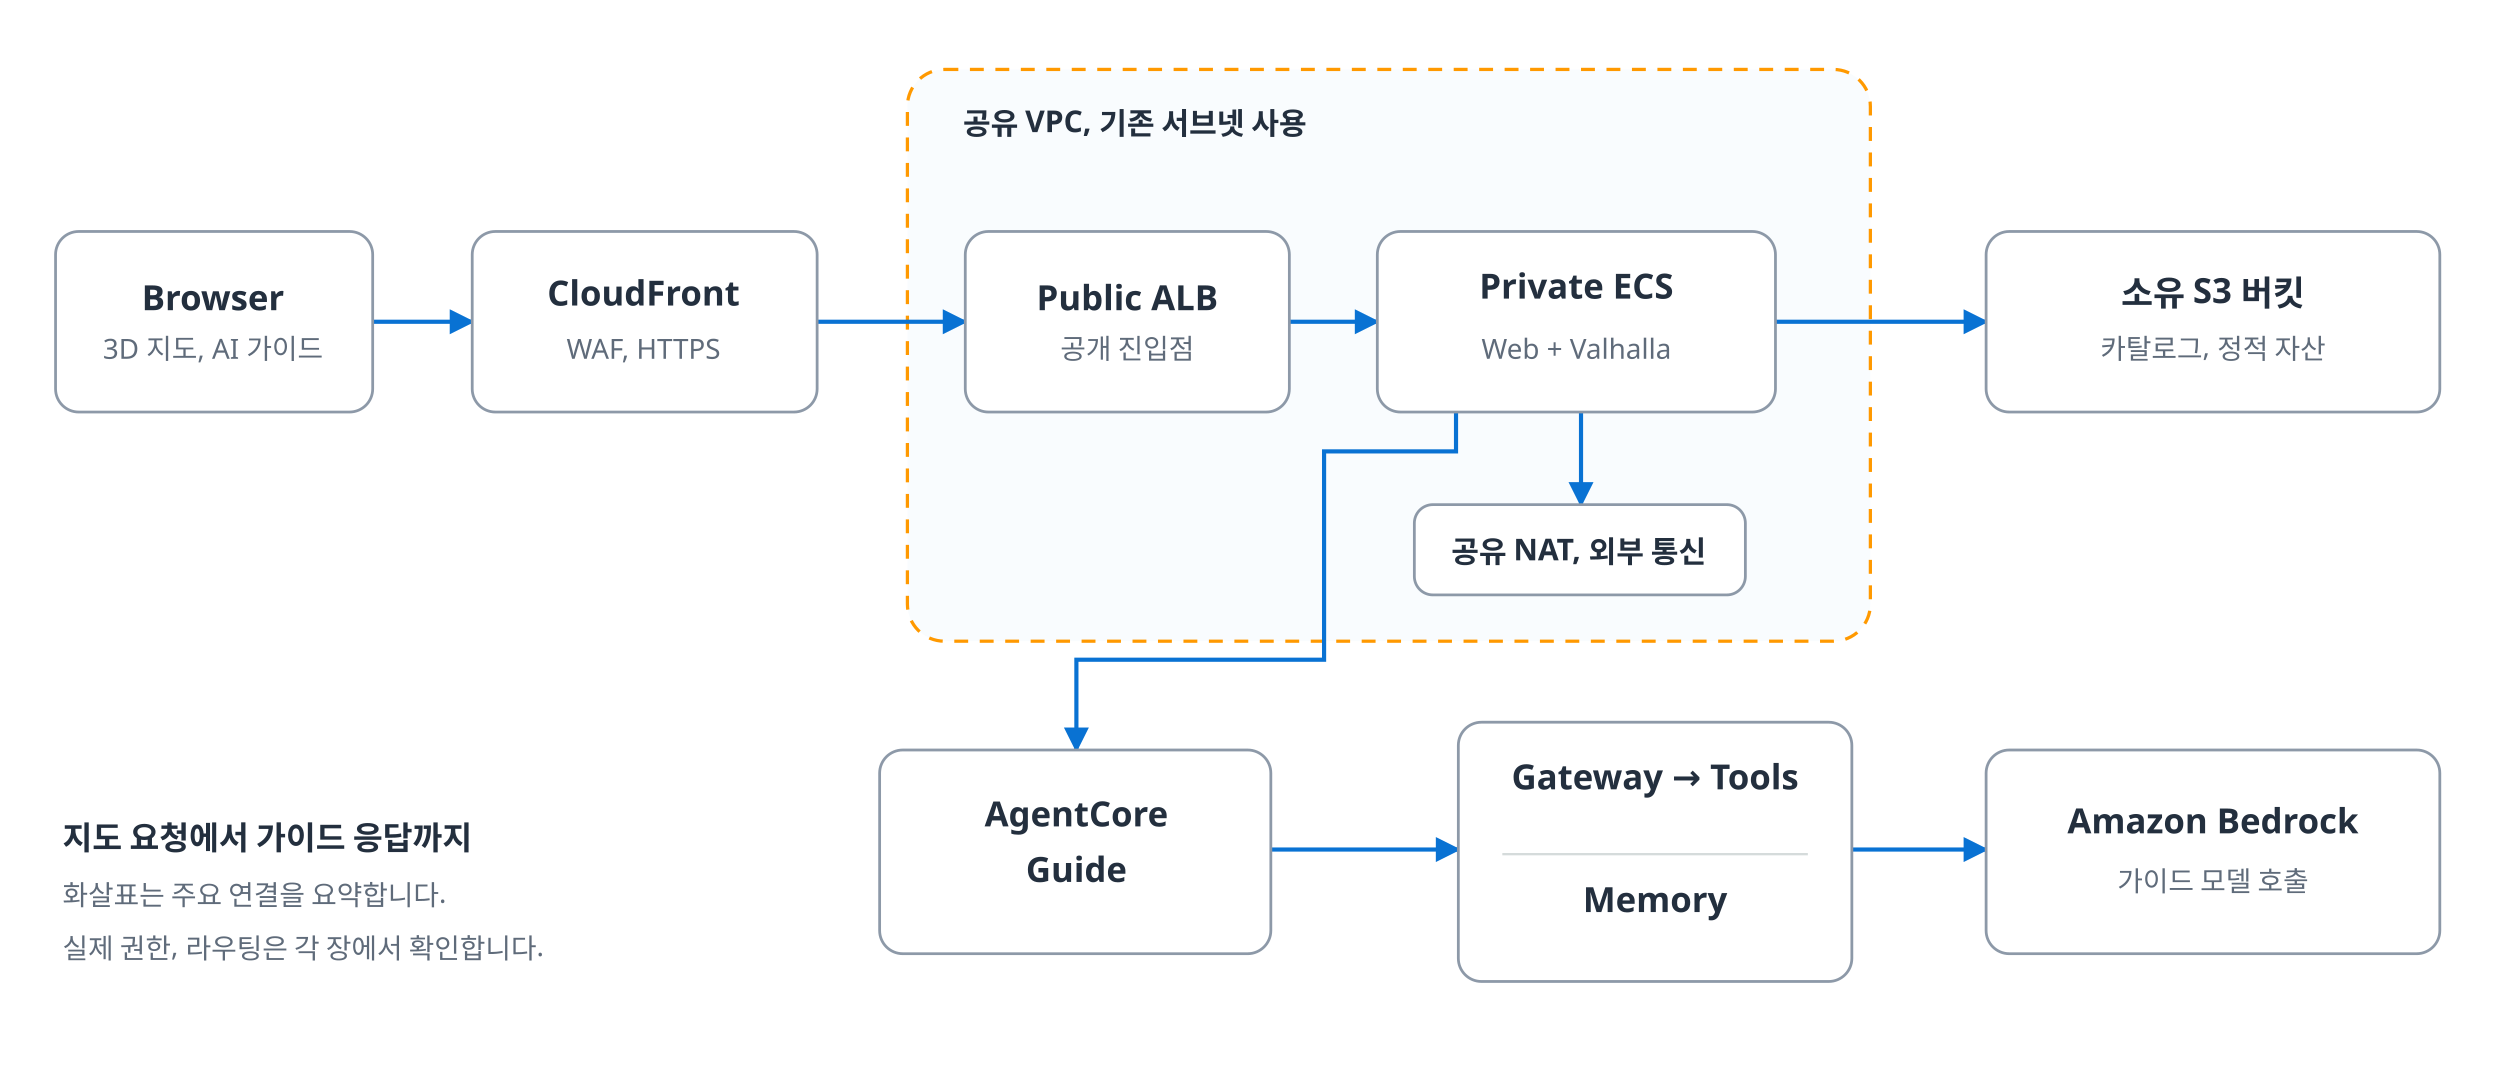
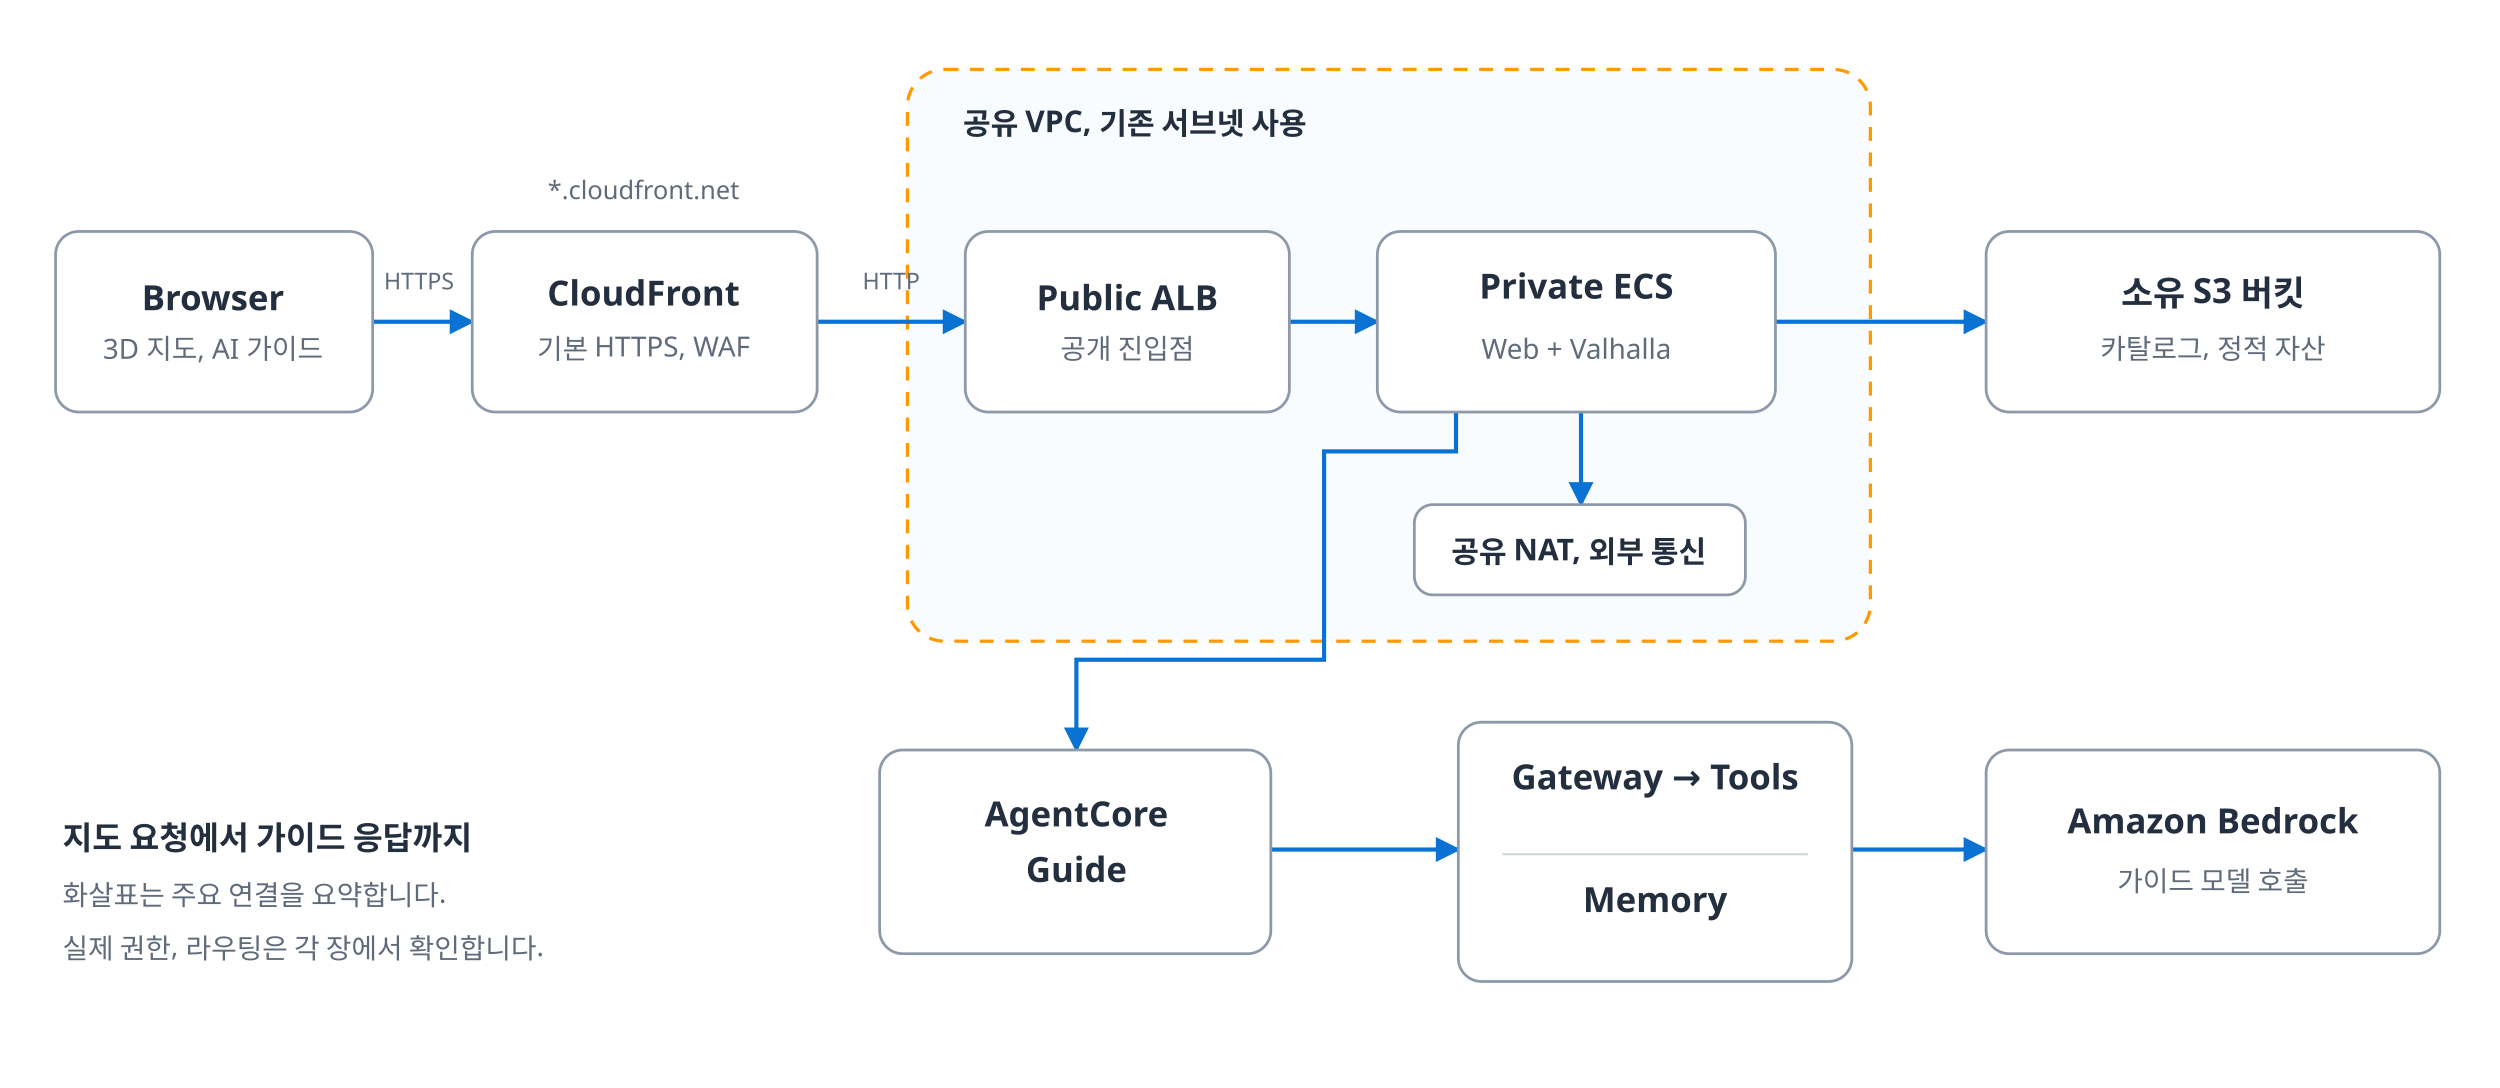
<svg xmlns="http://www.w3.org/2000/svg" viewBox="0 0 1080 470" role="img" aria-labelledby="system-map-title system-map-description">
  <defs>
    <marker id="system-arrow" viewBox="0 0 10 10" refX="9" refY="5" markerWidth="6" markerHeight="6" orient="auto-start-reverse">
      <path d="M0 0 10 5 0 10Z" fill="var(--interactive, #0972d3)" />
    </marker>
  </defs>
  <g font-family="NanumSquare, sans-serif">
    <rect x="392" y="30" width="416" height="247" rx="16" fill="var(--interactive-soft, #f2f8fd)" fill-opacity=".48" stroke="var(--brand-orange, #ff9900)" stroke-width="1.4" stroke-dasharray="6 5" />
    <text x="416" y="58" font-size="13" font-weight="700" fill="var(--strong, #232f3e)">공유 VPC, 기존 서브넷 사용</text>
    <g fill="none" stroke="var(--interactive, #0972d3)" stroke-width="1.8" marker-end="url(#system-arrow)">
      <path d="M161 139h43" />
      <path d="M353 139h64" />
      <path d="M557 139h38" />
      <path d="M767 139h91" />
      <path d="M683 177v41" />
      <path d="M629 177v18h-57v90H465v39" />
      <path d="M549 367h81" />
      <path d="M800 367h58" />
    </g>
    <g fill="var(--surface, #fff)" stroke="var(--line-strong, #8d99a8)" stroke-width="1.2">
      <rect x="24" y="100" width="137" height="78" rx="10" />
      <rect x="204" y="100" width="149" height="78" rx="10" />
      <rect x="417" y="100" width="140" height="78" rx="10" />
      <rect x="595" y="100" width="172" height="78" rx="10" />
      <rect x="858" y="100" width="196" height="78" rx="10" />
      <rect x="611" y="218" width="143" height="39" rx="8" />
      <rect x="380" y="324" width="169" height="88" rx="10" />
      <rect x="630" y="312" width="170" height="112" rx="10" />
      <rect x="858" y="324" width="196" height="88" rx="10" />
    </g>
    <g fill="var(--strong, #232f3e)" text-anchor="middle" font-size="15" font-weight="700">
      <text x="92" y="134">Browser</text>
      <text x="278" y="132">CloudFront</text>
      <text x="487" y="134">Public ALB</text>
      <text x="681" y="129">Private ECS</text>
      <text x="956" y="132">소유 S3 버킷</text>
      <text x="682" y="243" font-size="13">공유 NAT, 외부 통신</text>
      <text x="465" y="357">AgentCore</text>
      <text x="465" y="381">Guide</text>
      <text x="715" y="341">Gateway → Tools</text>
      <text x="715" y="394">Memory</text>
      <text x="956" y="360">Amazon Bedrock</text>
    </g>
    <g fill="var(--muted, #5f6b7a)" text-anchor="middle" font-size="12">
      <text x="92" y="155">3D 지도, AI 가이드</text>
-       <text x="278" y="155">WAF, HTTPS</text>
+       <text x="278" y="86" font-size="11">*.cloudfront.net</text>
+       <text x="181" y="125" font-size="10">HTTPS</text>
+       <text x="385" y="125" font-size="10">HTTP</text>
+       <text x="278" y="155">기본 HTTPS, WAF</text>
      <text x="487" y="155">공개 진입점</text>
      <text x="681" y="155">Web + Valhalla</text>
      <text x="956" y="155">카탈로그, 정적 자산</text>
      <text x="956" y="385">가이드 모델 호출</text>
    </g>
    <path d="M649 369h132" stroke="var(--line, #d5dbdb)" stroke-width="1" />
    <text x="27" y="367" font-size="14" font-weight="700" fill="var(--strong, #232f3e)">지도 요청에서 가이드 응답까지</text>
    <text x="27" y="391" font-size="12" fill="var(--muted, #5f6b7a)">화살표는 주요 연결을 요약합니다.</text>
    <text x="27" y="414" font-size="12" fill="var(--muted, #5f6b7a)">실제 권한, 라우팅은 각 장에서 확인합니다.</text>
  </g>
</svg>
